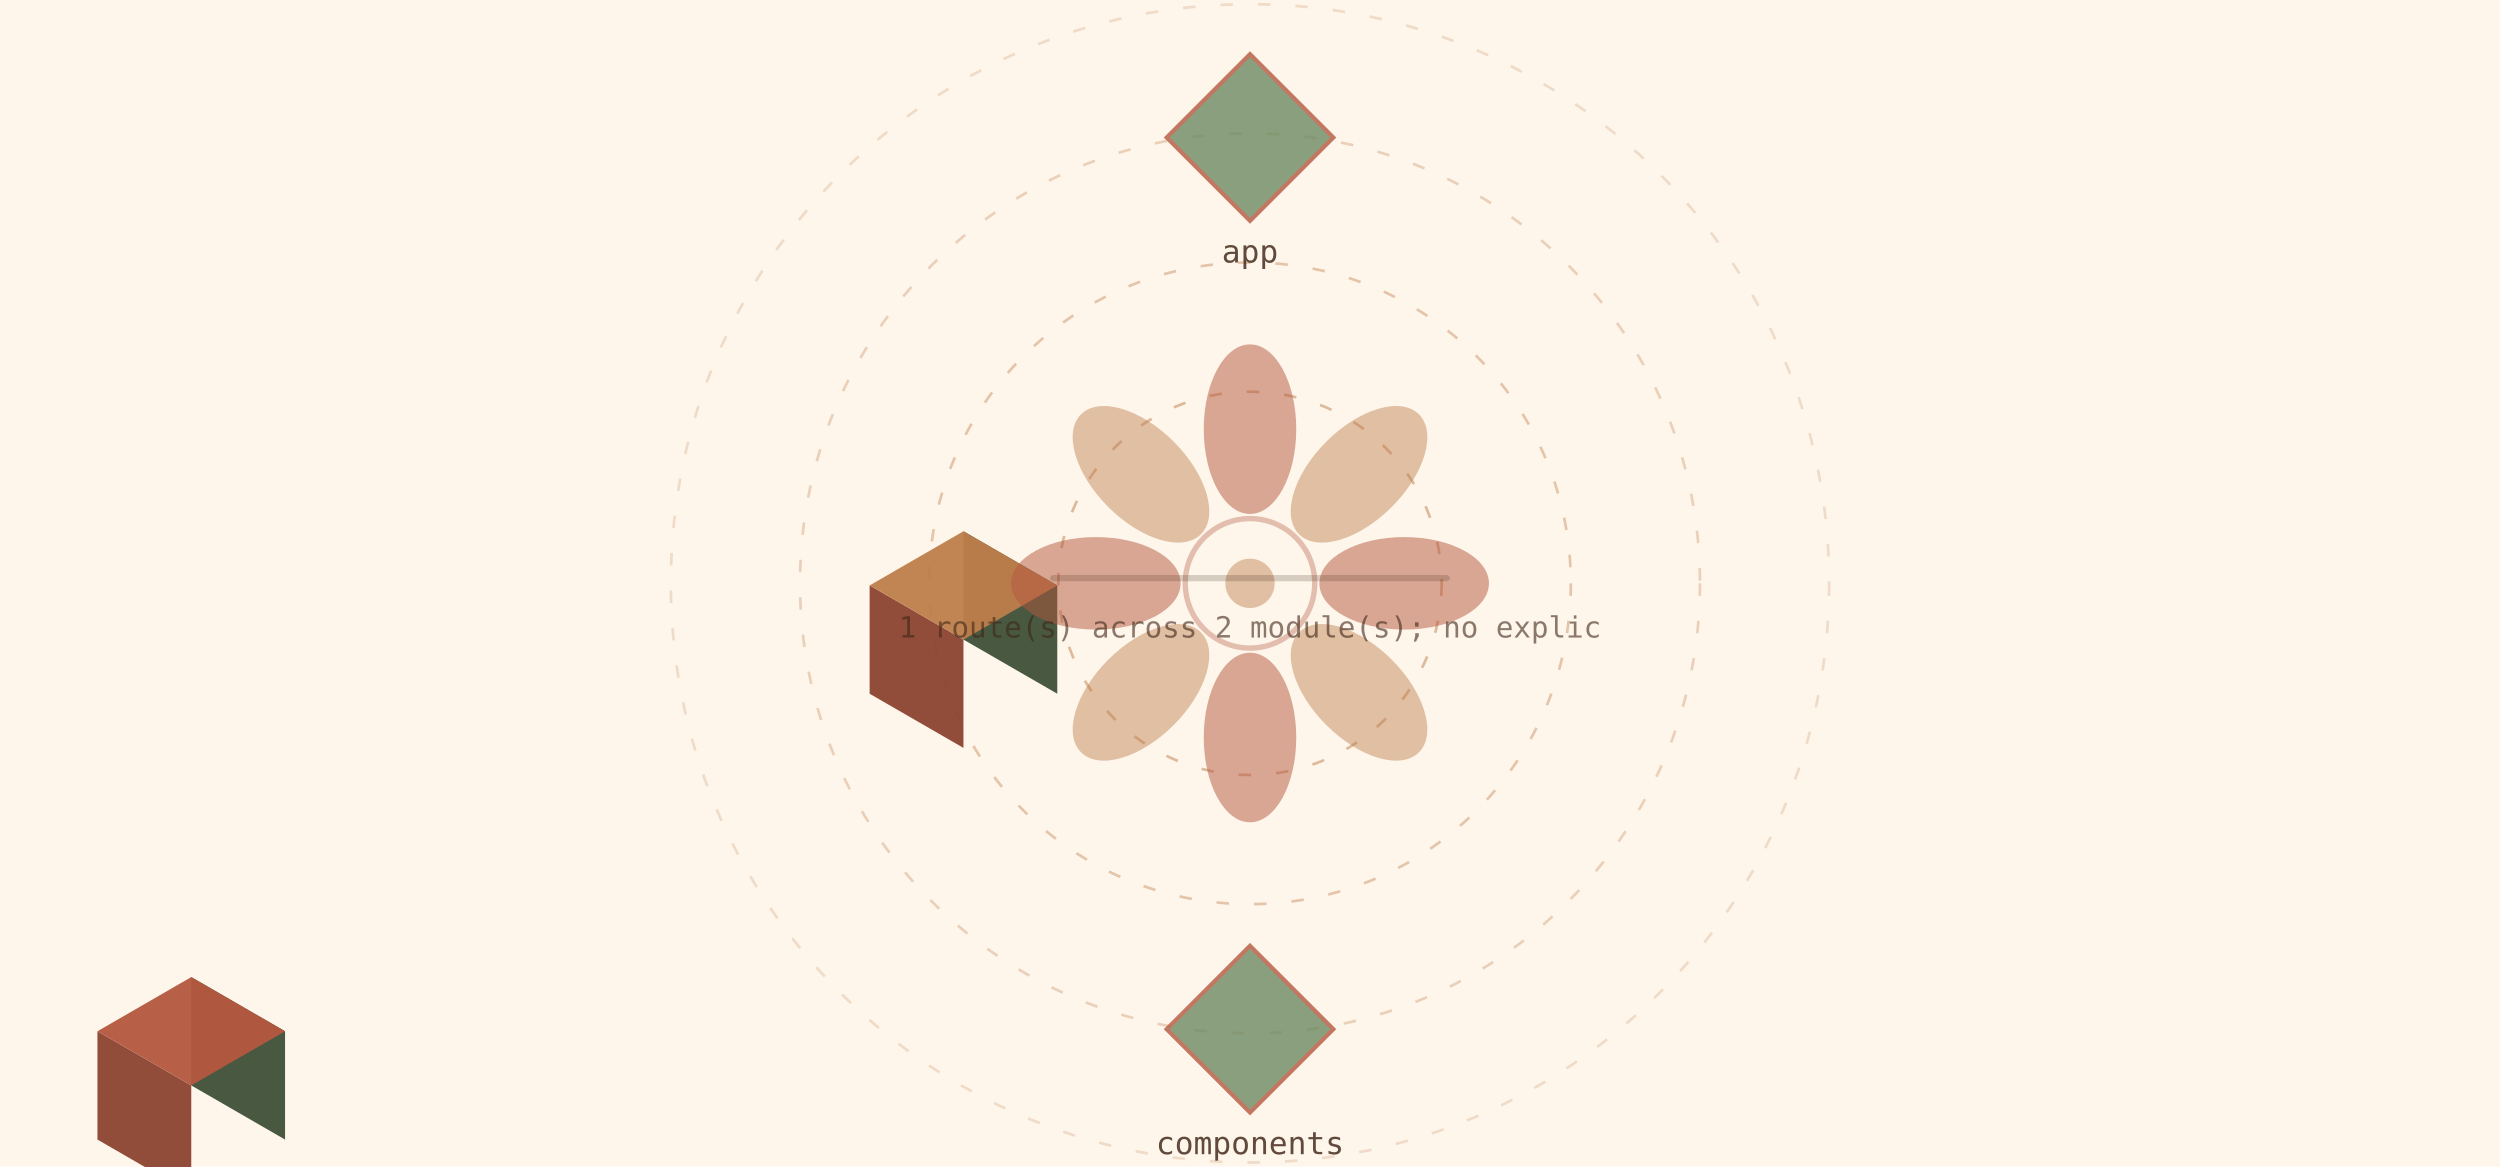
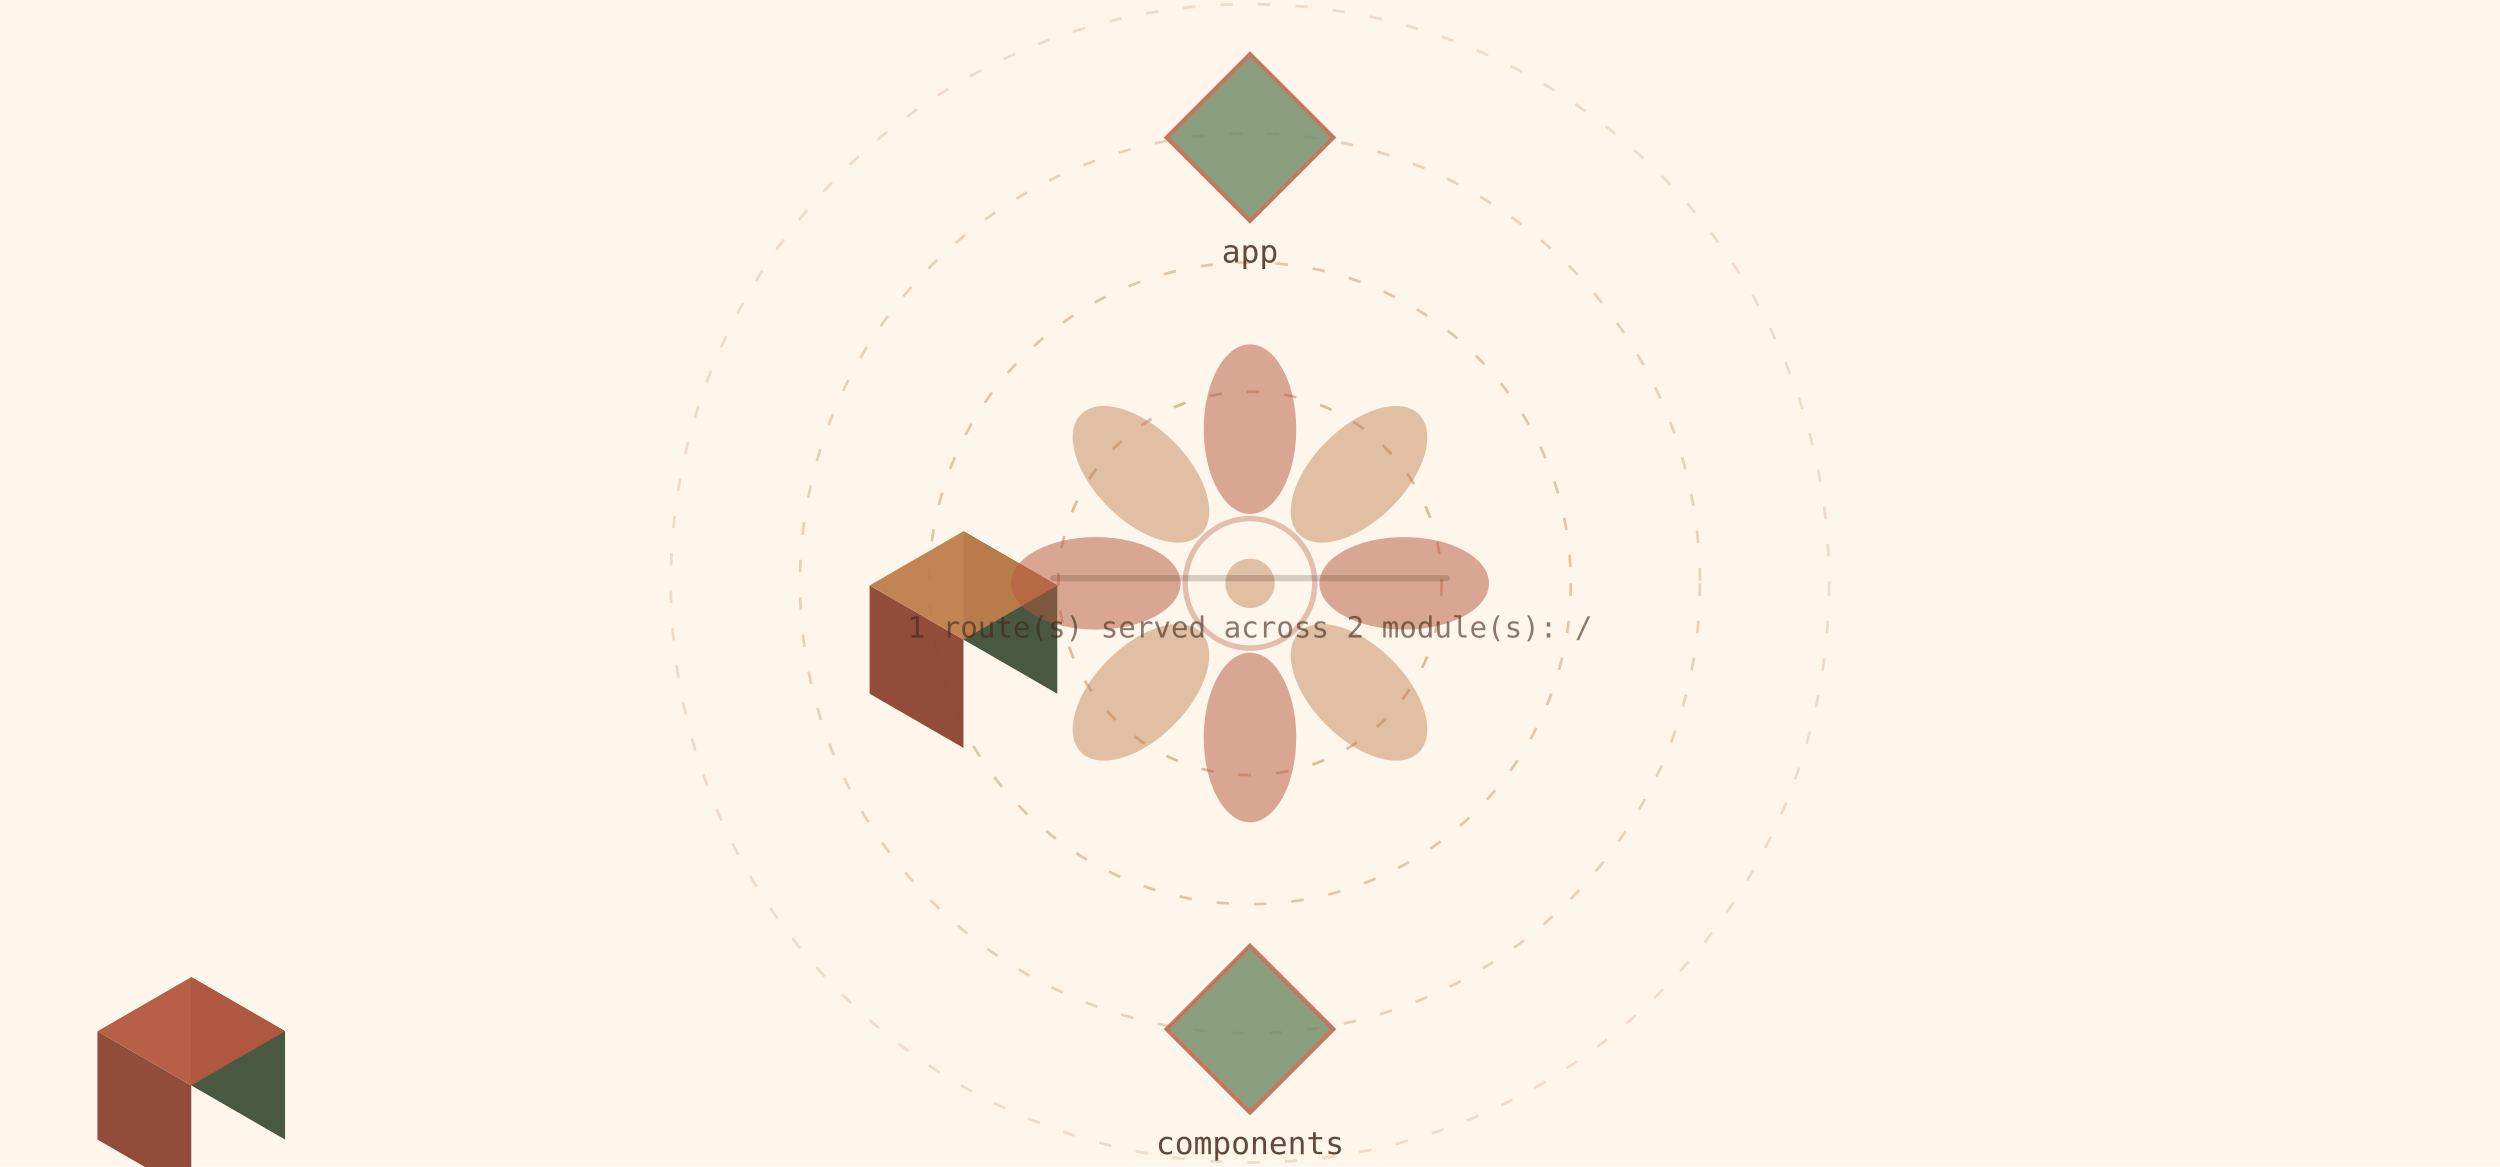
<svg xmlns="http://www.w3.org/2000/svg" viewBox="0 0 1200 560" width="1200" height="560" role="img" aria-label="grokmax-website workflow">
  <rect width="1200" height="560" fill="#fef6eb" />
  <defs>
    <linearGradient id="gk" x1="0" y1="0" x2="1" y2="1">
      <stop offset="0%" stop-color="#be7e4c" />
      <stop offset="100%" stop-color="#b4573f" />
    </linearGradient>
  </defs>
  <circle cx="600.00" cy="280.00" r="92.00" fill="none" stroke="rgba(190,126,76,0.500)" stroke-width="1.30" opacity="1.00" stroke-dasharray="6 12" />
  <g>
    <circle cx="600.00" cy="280.00" r="92.00" fill="none" stroke="#6c8a62" stroke-width="2.60" opacity="0.00" />
    <animate attributeName="opacity" values="0;0.85;0" dur="14.4s" begin="0.0s" repeatCount="indefinite" />
  </g>
  <circle cx="600.00" cy="280.00" r="154.00" fill="none" stroke="rgba(190,126,76,0.410)" stroke-width="1.30" opacity="1.00" stroke-dasharray="6 12" />
  <g>
    <circle cx="600.00" cy="280.00" r="154.00" fill="none" stroke="#6c8a62" stroke-width="2.60" opacity="0.00" />
    <animate attributeName="opacity" values="0;0.85;0" dur="14.4s" begin="0.6s" repeatCount="indefinite" />
  </g>
  <circle cx="600.00" cy="280.00" r="216.00" fill="none" stroke="rgba(190,126,76,0.320)" stroke-width="1.30" opacity="1.00" stroke-dasharray="6 12" />
  <g>
    <circle cx="600.00" cy="280.00" r="216.00" fill="none" stroke="#6c8a62" stroke-width="2.60" opacity="0.00" />
    <animate attributeName="opacity" values="0;0.85;0" dur="14.4s" begin="1.2s" repeatCount="indefinite" />
  </g>
  <circle cx="600.00" cy="280.00" r="278.00" fill="none" stroke="rgba(190,126,76,0.230)" stroke-width="1.30" opacity="1.00" stroke-dasharray="6 12" />
  <g>
    <circle cx="600.00" cy="280.00" r="278.00" fill="none" stroke="#6c8a62" stroke-width="2.60" opacity="0.00" />
    <animate attributeName="opacity" values="0;0.85;0" dur="14.4s" begin="1.8s" repeatCount="indefinite" />
  </g>
  <polygon points="462.46,307.00 507.49,333.00 507.49,281.00 462.46,255.00" fill="#3f5039" opacity="0.95" />
  <polygon points="417.42,333.00 462.46,359.00 462.46,307.00 417.42,281.00" fill="#8c4431" opacity="0.95" />
  <polygon points="462.46,255.00 507.49,281.00 462.46,307.00 417.42,281.00" fill="#be7e4c" opacity="0.95" />
  <text x="600" y="126" font-family="ui-monospace,Menlo,monospace" font-size="15" fill="rgba(63,37,22,0.820)" text-anchor="middle">app</text>
  <g>
    <polygon points="600.00,26.00 640.00,66.00 600.00,106.00 560.00,66.00" fill="#6c8a62" opacity="0.80" stroke="#b4573f" stroke-width="2" />
    <animate attributeName="opacity" values="0.25;1.0;0.25" dur="14.4s" begin="0.0s" repeatCount="indefinite" />
  </g>
  <polygon points="91.80,521.00 136.83,547.00 136.83,495.00 91.80,469.00" fill="#3f5039" opacity="0.95" />
  <polygon points="46.77,547.00 91.80,573.00 91.80,521.00 46.77,495.00" fill="#8c4431" opacity="0.95" />
  <polygon points="91.80,469.00 136.83,495.00 91.80,521.00 46.77,495.00" fill="#b4573f" opacity="0.95" />
  <text x="600" y="554" font-family="ui-monospace,Menlo,monospace" font-size="15" fill="rgba(63,37,22,0.820)" text-anchor="middle">components</text>
  <g>
    <polygon points="600.00,454.00 640.00,494.00 600.00,534.00 560.00,494.00" fill="#6c8a62" opacity="0.80" stroke="#b4573f" stroke-width="2" />
    <animate attributeName="opacity" values="0.25;1.0;0.25" dur="14.4s" begin="7.2s" repeatCount="indefinite" />
  </g>
  <ellipse cx="600.00" cy="206.00" rx="22.20" ry="40.70" fill="rgba(180,87,63,0.500)" opacity="1.00" transform="rotate(0.0 600.00 206.00)" />
  <ellipse cx="652.33" cy="227.67" rx="22.20" ry="40.70" fill="rgba(190,126,76,0.450)" opacity="1.00" transform="rotate(45.0 652.33 227.67)" />
  <ellipse cx="674.00" cy="280.00" rx="22.20" ry="40.70" fill="rgba(180,87,63,0.500)" opacity="1.00" transform="rotate(90.0 674.00 280.00)" />
  <ellipse cx="652.33" cy="332.33" rx="22.20" ry="40.70" fill="rgba(190,126,76,0.450)" opacity="1.00" transform="rotate(135.0 652.33 332.33)" />
  <ellipse cx="600.00" cy="354.00" rx="22.20" ry="40.70" fill="rgba(180,87,63,0.500)" opacity="1.00" transform="rotate(180.0 600.00 354.00)" />
  <ellipse cx="547.67" cy="332.33" rx="22.20" ry="40.70" fill="rgba(190,126,76,0.450)" opacity="1.00" transform="rotate(225.0 547.67 332.33)" />
  <ellipse cx="526.00" cy="280.00" rx="22.20" ry="40.70" fill="rgba(180,87,63,0.500)" opacity="1.00" transform="rotate(270.0 526.00 280.00)" />
  <ellipse cx="547.67" cy="227.67" rx="22.20" ry="40.70" fill="rgba(190,126,76,0.450)" opacity="1.00" transform="rotate(315.0 547.67 227.67)" />
  <circle cx="600.00" cy="280.00" r="31.08" fill="none" stroke="rgba(180,87,63,0.500)" stroke-width="2.59" opacity="0.70" />
  <circle cx="600.00" cy="280.00" r="11.84" fill="rgba(190,126,76,0.450)" opacity="1.00" />
  <rect x="504.00" y="276.00" width="192.00" height="3.00" rx="2.00" fill="rgba(63,37,22,0.200)" opacity="1.00" />
-   <text x="600" y="306" font-family="ui-monospace,Menlo,monospace" font-size="14" fill="rgba(63,37,22,0.600)" text-anchor="middle">1 route(s) across 2 module(s); no explic</text>
+   <text x="600" y="306" font-family="ui-monospace,Menlo,monospace" font-size="14" fill="rgba(63,37,22,0.600)" text-anchor="middle">1 route(s) served across 2 module(s): /</text>
</svg>
